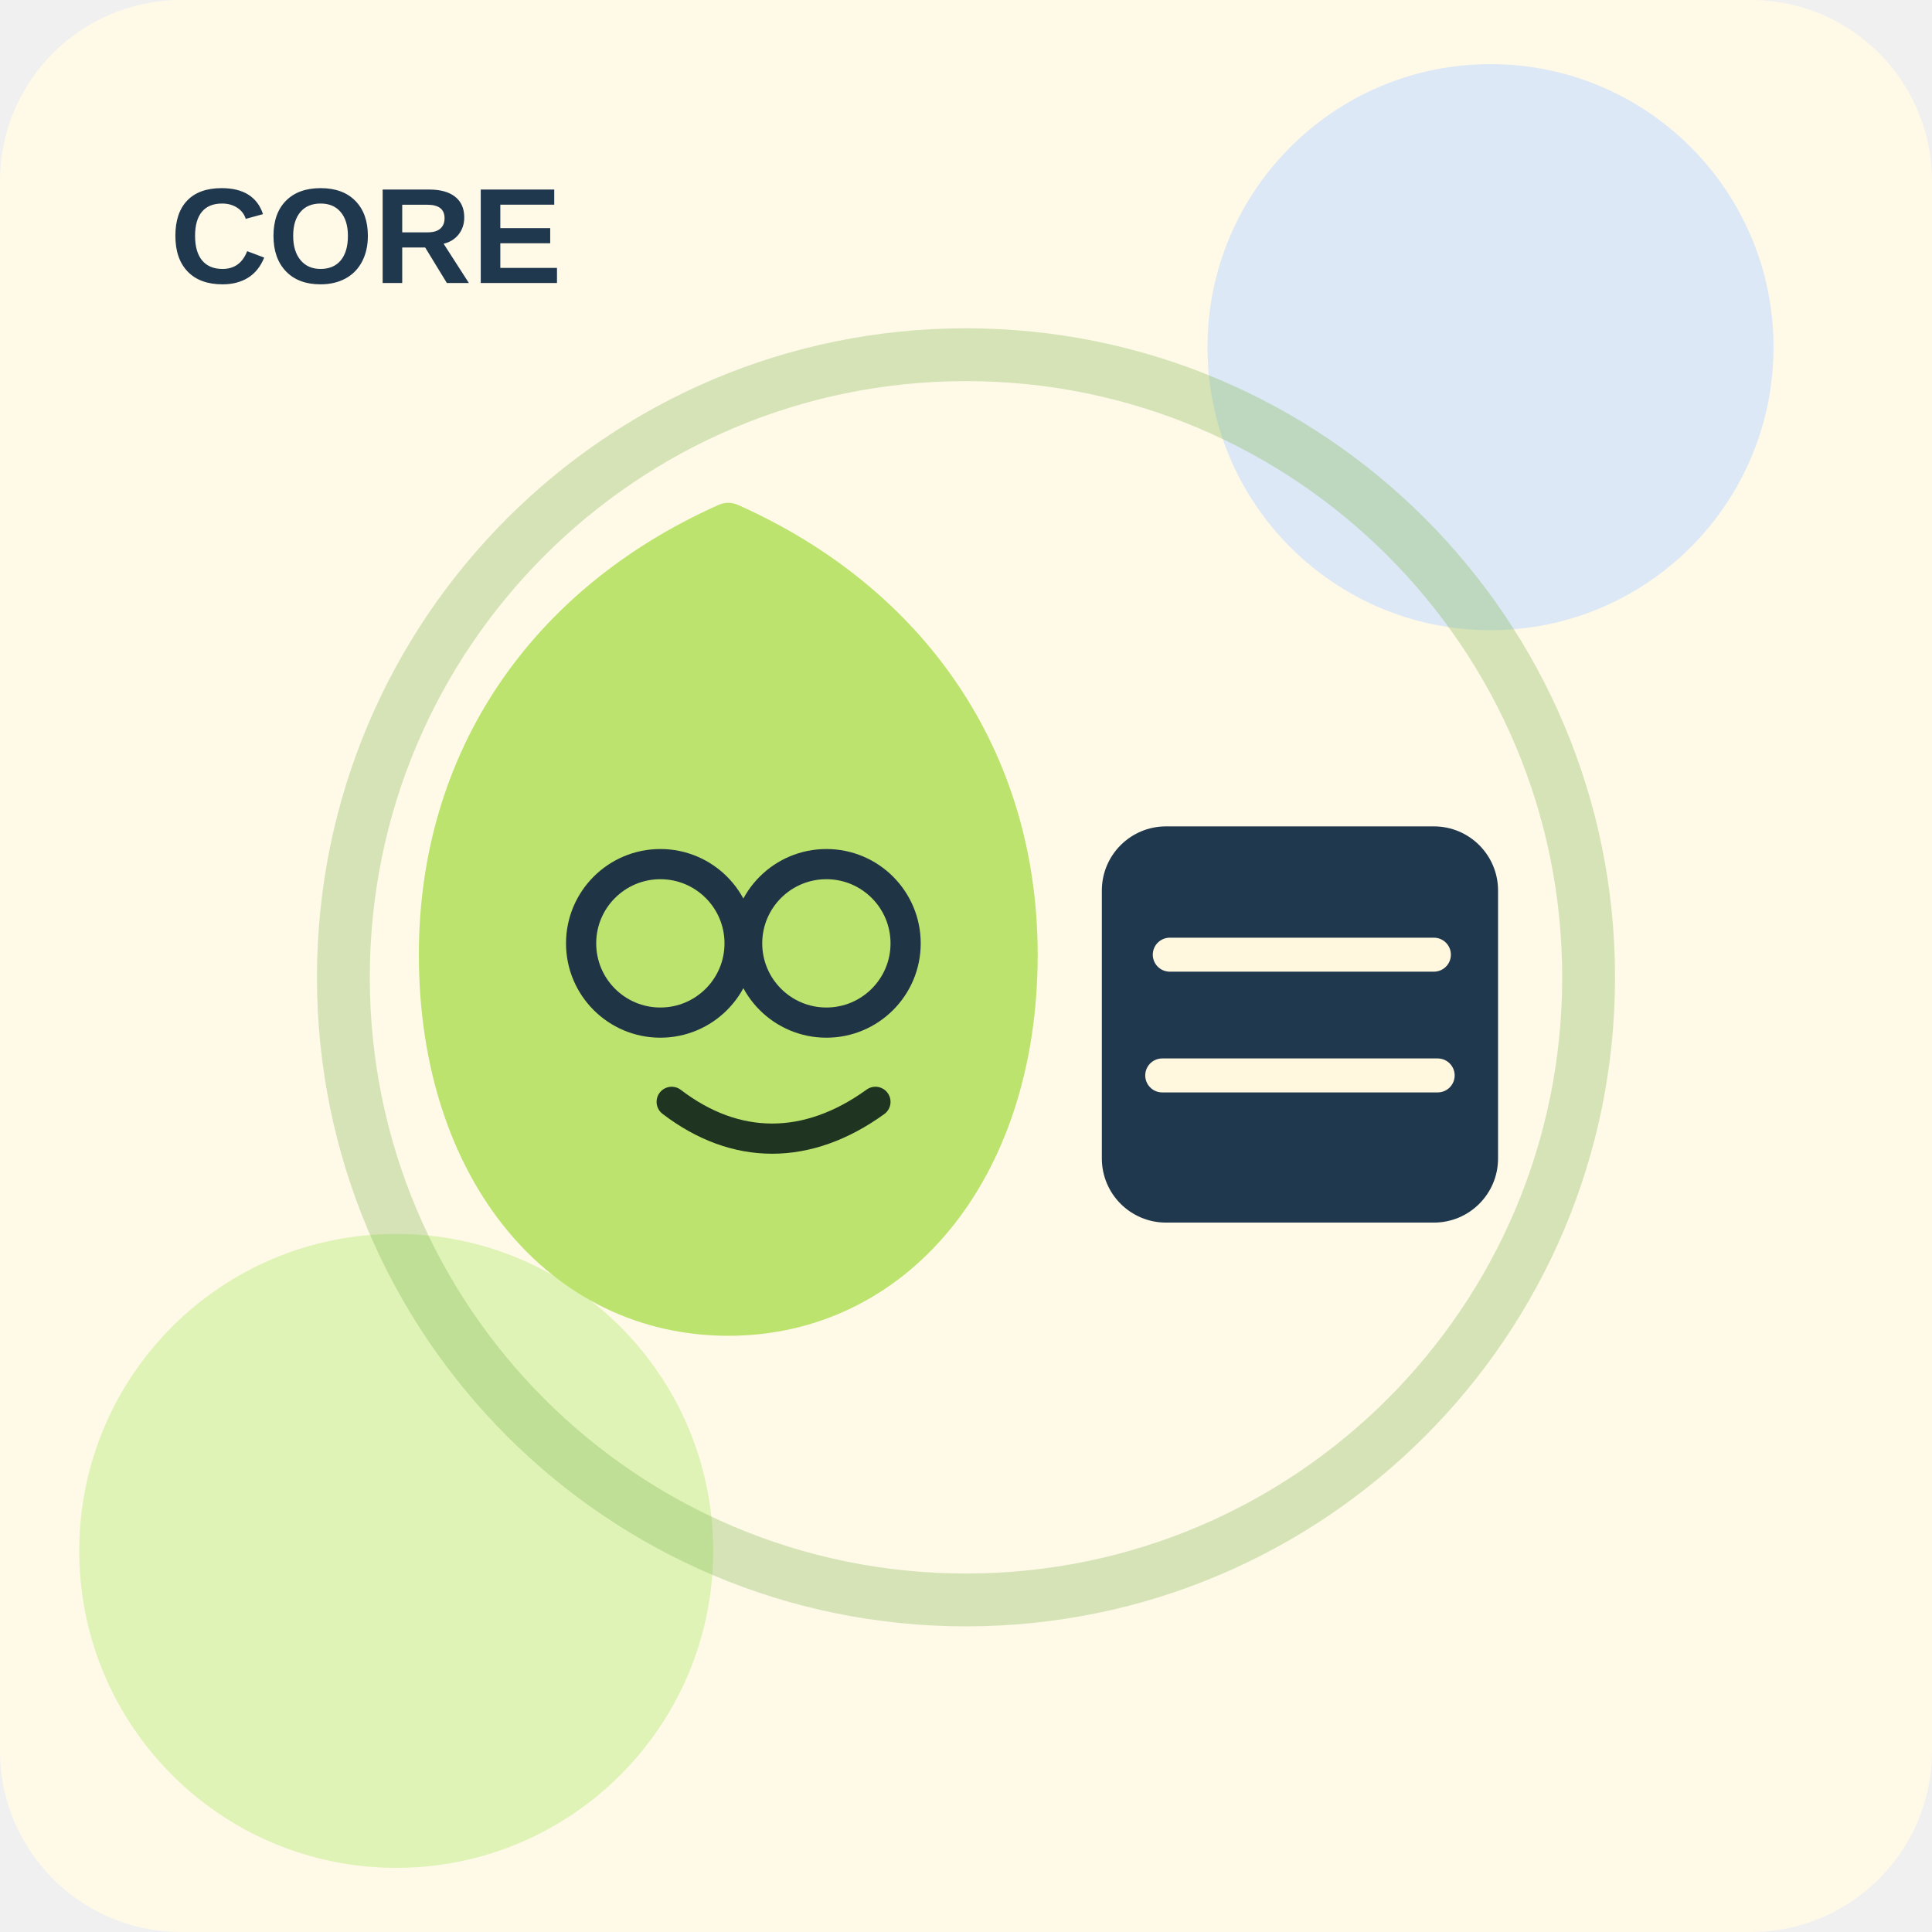
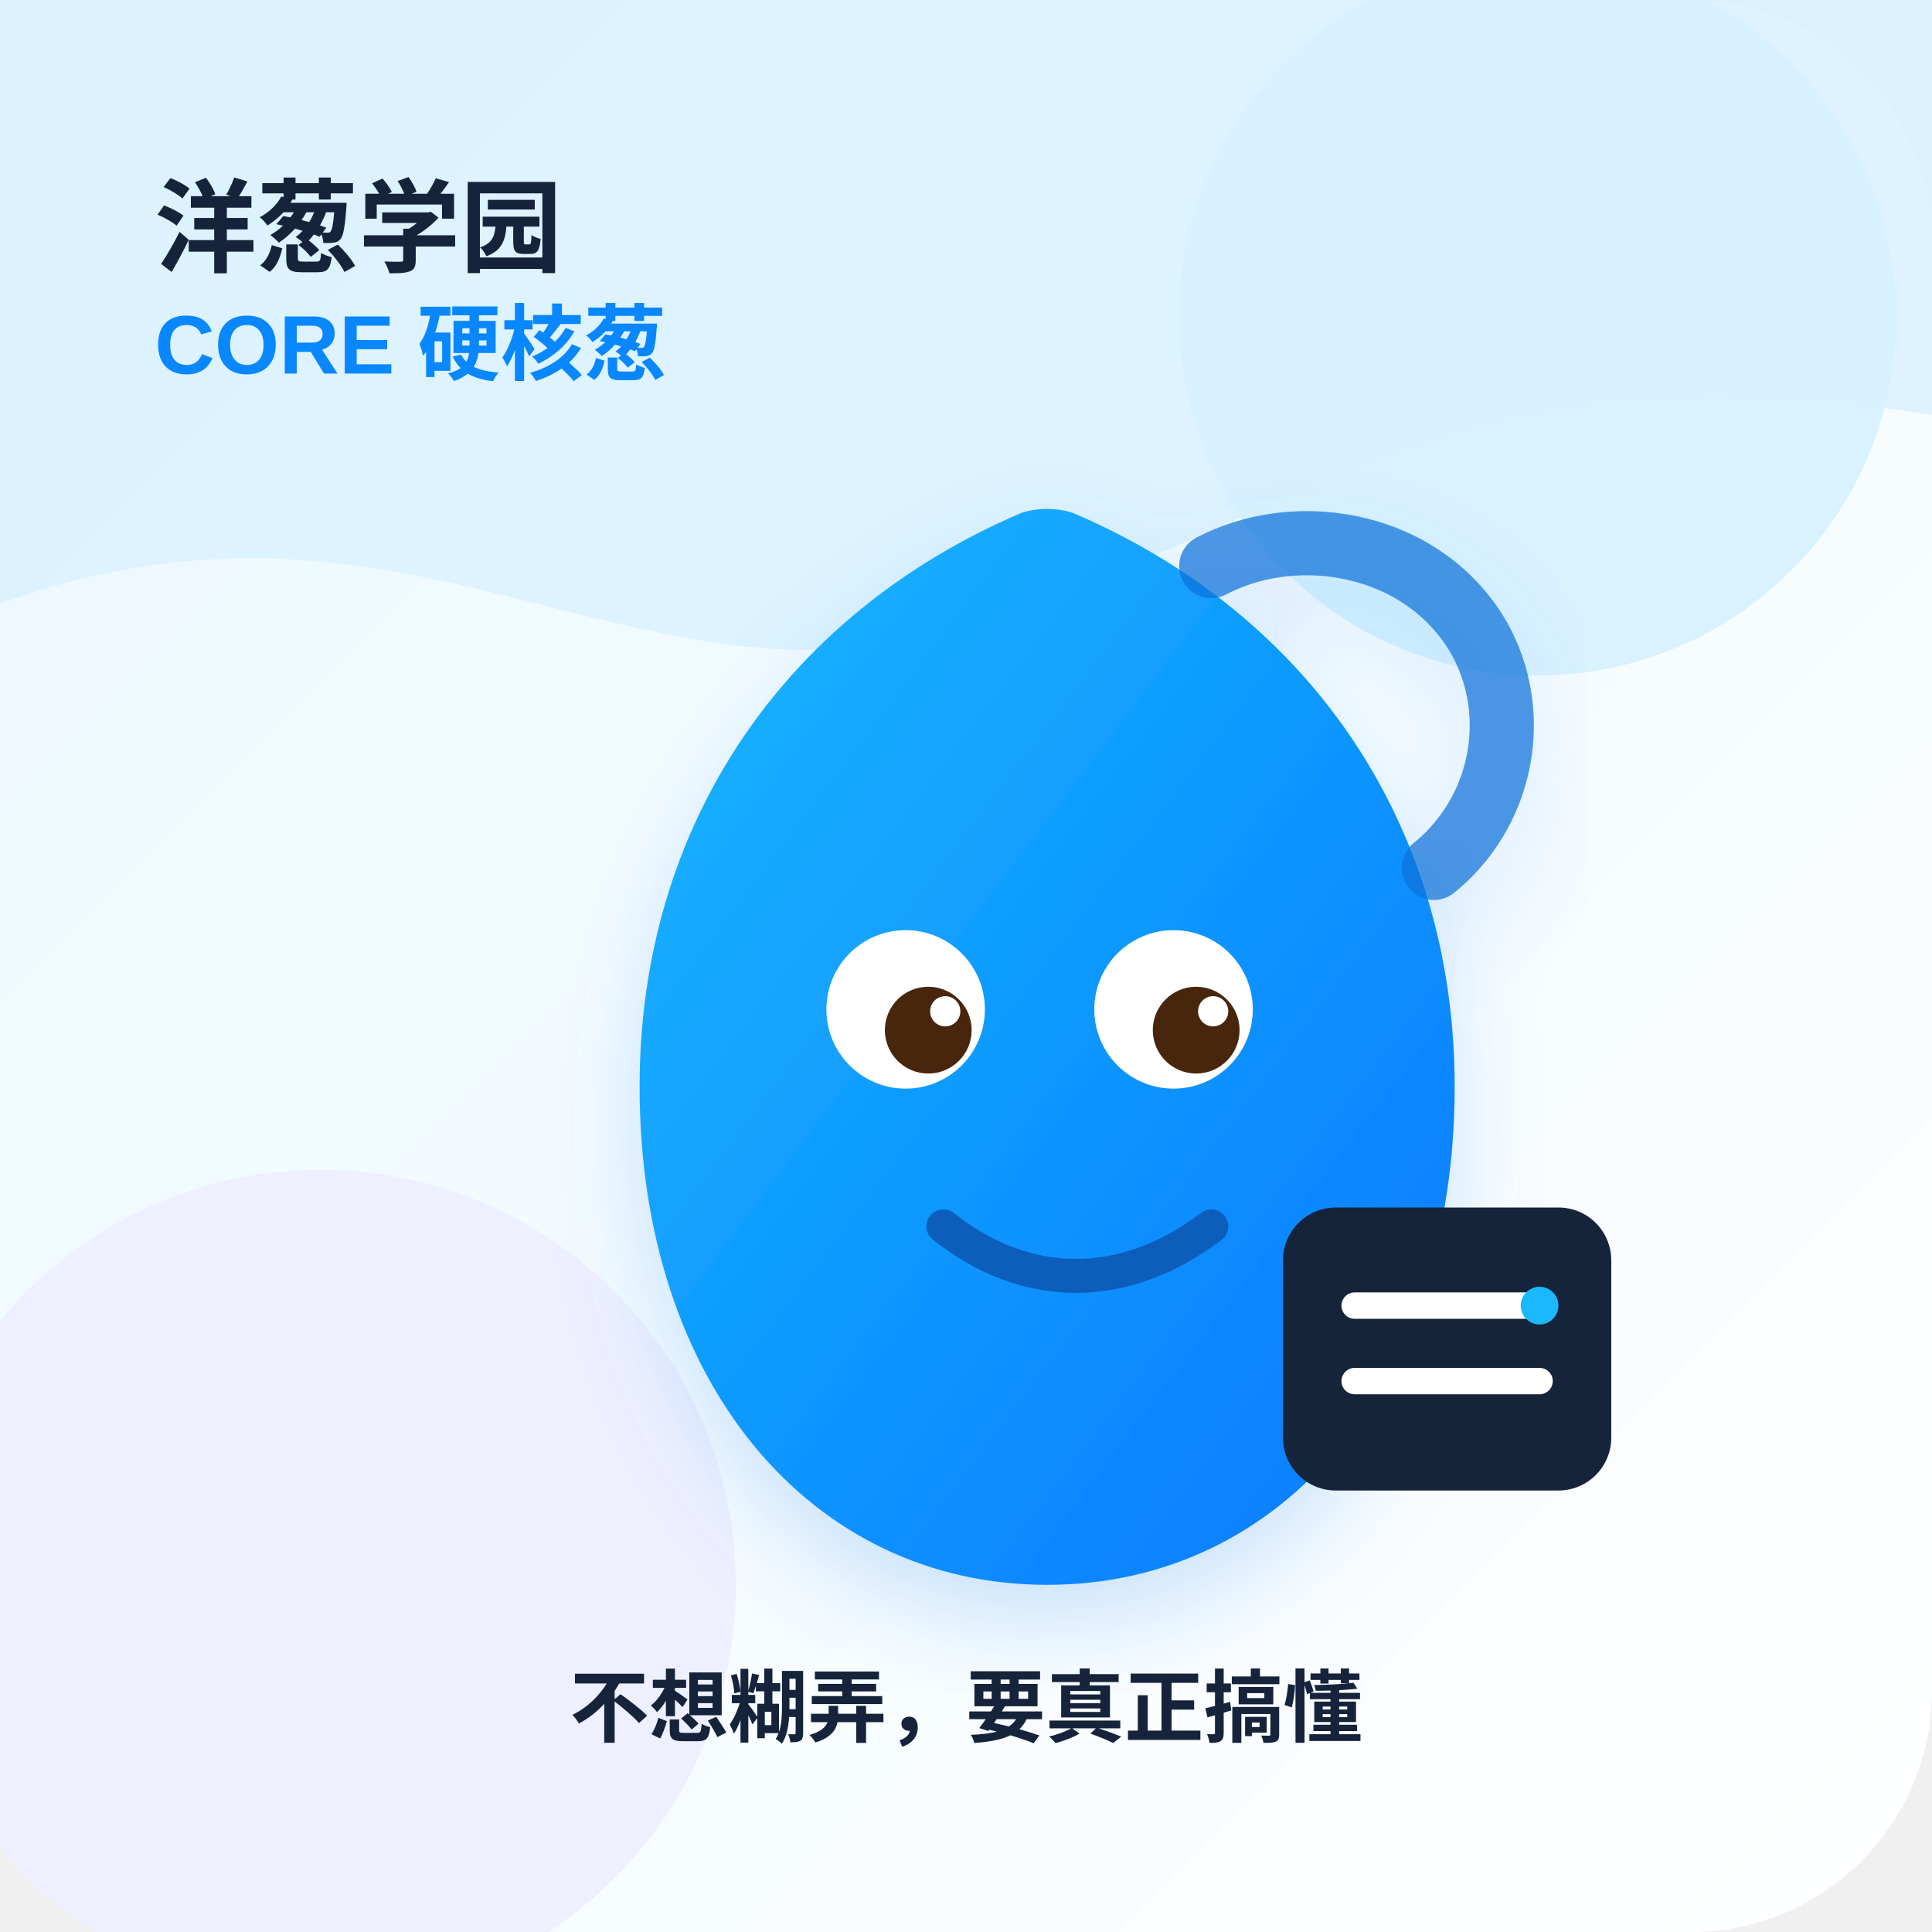
<svg xmlns="http://www.w3.org/2000/svg" viewBox="0 0 1024 1024">
-   <rect width="1024" height="1024" rx="96" fill="#fff9e8" />
-   <circle cx="790" cy="184" r="150" fill="#dce8f6" />
-   <circle cx="210" cy="822" r="168" fill="#dff3b6" />
-   <circle cx="512" cy="518" r="330" fill="none" stroke="#87bb5d" stroke-width="28" opacity=".35" />
-   <path d="M392 268c98 44 158 130 158 238 0 120-70 202-164 202s-164-82-164-202c0-108 60-194 158-238 4-2 8-2 12 0z" fill="#bde36f" />
-   <circle cx="350" cy="500" r="42" fill="none" stroke="#1f3445" stroke-width="16" />
-   <circle cx="438" cy="500" r="42" fill="none" stroke="#1f3445" stroke-width="16" />
-   <path d="M356 584c34 26 72 26 108 0" fill="none" stroke="#203422" stroke-width="16" stroke-linecap="round" />
-   <rect x="584" y="438" width="210" height="210" rx="34" fill="#20384e" />
-   <path d="M620 506h140M616 570h146" stroke="#fff8df" stroke-width="18" stroke-linecap="round" />
-   <text x="90" y="150" font-family="Arial" font-size="72" font-weight="800" fill="#20384e">CORE</text>
+   <defs>
+     <linearGradient id="bg" x1="0" y1="0" x2="1" y2="1">
+       <stop offset="0" stop-color="#EAF8FF" />
+       <stop offset="1" stop-color="#FFFFFF" />
+     </linearGradient>
+     <linearGradient id="onion" x1="0" y1="0" x2="1" y2="1">
+       <stop offset="0" stop-color="#19B8FF" />
+       <stop offset="1" stop-color="#0678FF" />
+     </linearGradient>
+     <filter id="s">
+       <feDropShadow dx="0" dy="22" stdDeviation="24" flood-color="#0879E9" flood-opacity=".18" />
+     </filter>
+   </defs>
+   <rect width="1024" height="1024" rx="128" fill="url(#bg)" />
+   <circle cx="815" cy="168" r="190" fill="#D8F2FF" />
+   <circle cx="170" cy="840" r="220" fill="#EEF0FF" />
+   <path d="M0 320C220 240 340 390 520 330C700 270 780 180 1024 220V0H0Z" fill="#D8F1FF" opacity=".8" />
+   <text x="82" y="140" font-family="PingFang SC,Microsoft YaHei,Arial" font-size="54" font-weight="900" fill="#15233B">洋葱学园</text>
+   <text x="82" y="198" font-family="Arial" font-size="44" font-weight="900" fill="#0987FF">CORE 硬核葱</text>
+   <g filter="url(#s)">
+     <path d="M399 280c124 53 202 164 202 304 0 157-91 264-216 264S169 741 169 584c0-140 78-251 202-304 8-3 20-3 28 0z" transform="translate(170 -8)" fill="url(#onion)" />
+     <path d="M642 300c42-22 100-14 132 24 34 40 28 102-14 136" fill="none" stroke="#0A72DA" stroke-width="34" stroke-linecap="round" opacity=".72" />
+     <circle cx="480" cy="535" r="42" fill="#fff" />
+     <circle cx="622" cy="535" r="42" fill="#fff" />
+     <circle cx="492" cy="546" r="23" fill="#47270F" />
+     <circle cx="634" cy="546" r="23" fill="#47270F" />
+     <circle cx="501" cy="536" r="8" fill="#fff" />
+     <circle cx="643" cy="536" r="8" fill="#fff" />
+     <path d="M500 650c44 35 96 35 142 0" fill="none" stroke="#075DBB" stroke-width="18" stroke-linecap="round" />
+   </g>
+   <g transform="translate(680 640)">
+     <rect x="0" y="0" width="174" height="150" rx="28" fill="#15233B" />
+     <path d="M38 52h98M38 92h98" stroke="#fff" stroke-width="14" stroke-linecap="round" />
+     <circle cx="136" cy="52" r="10" fill="#19B8FF" />
+   </g>
+   <text x="512" y="920" text-anchor="middle" font-family="PingFang SC,Microsoft YaHei,Arial" font-size="42" font-weight="900" fill="#15233B">不想糊弄，要真正搞懂</text>
</svg>
